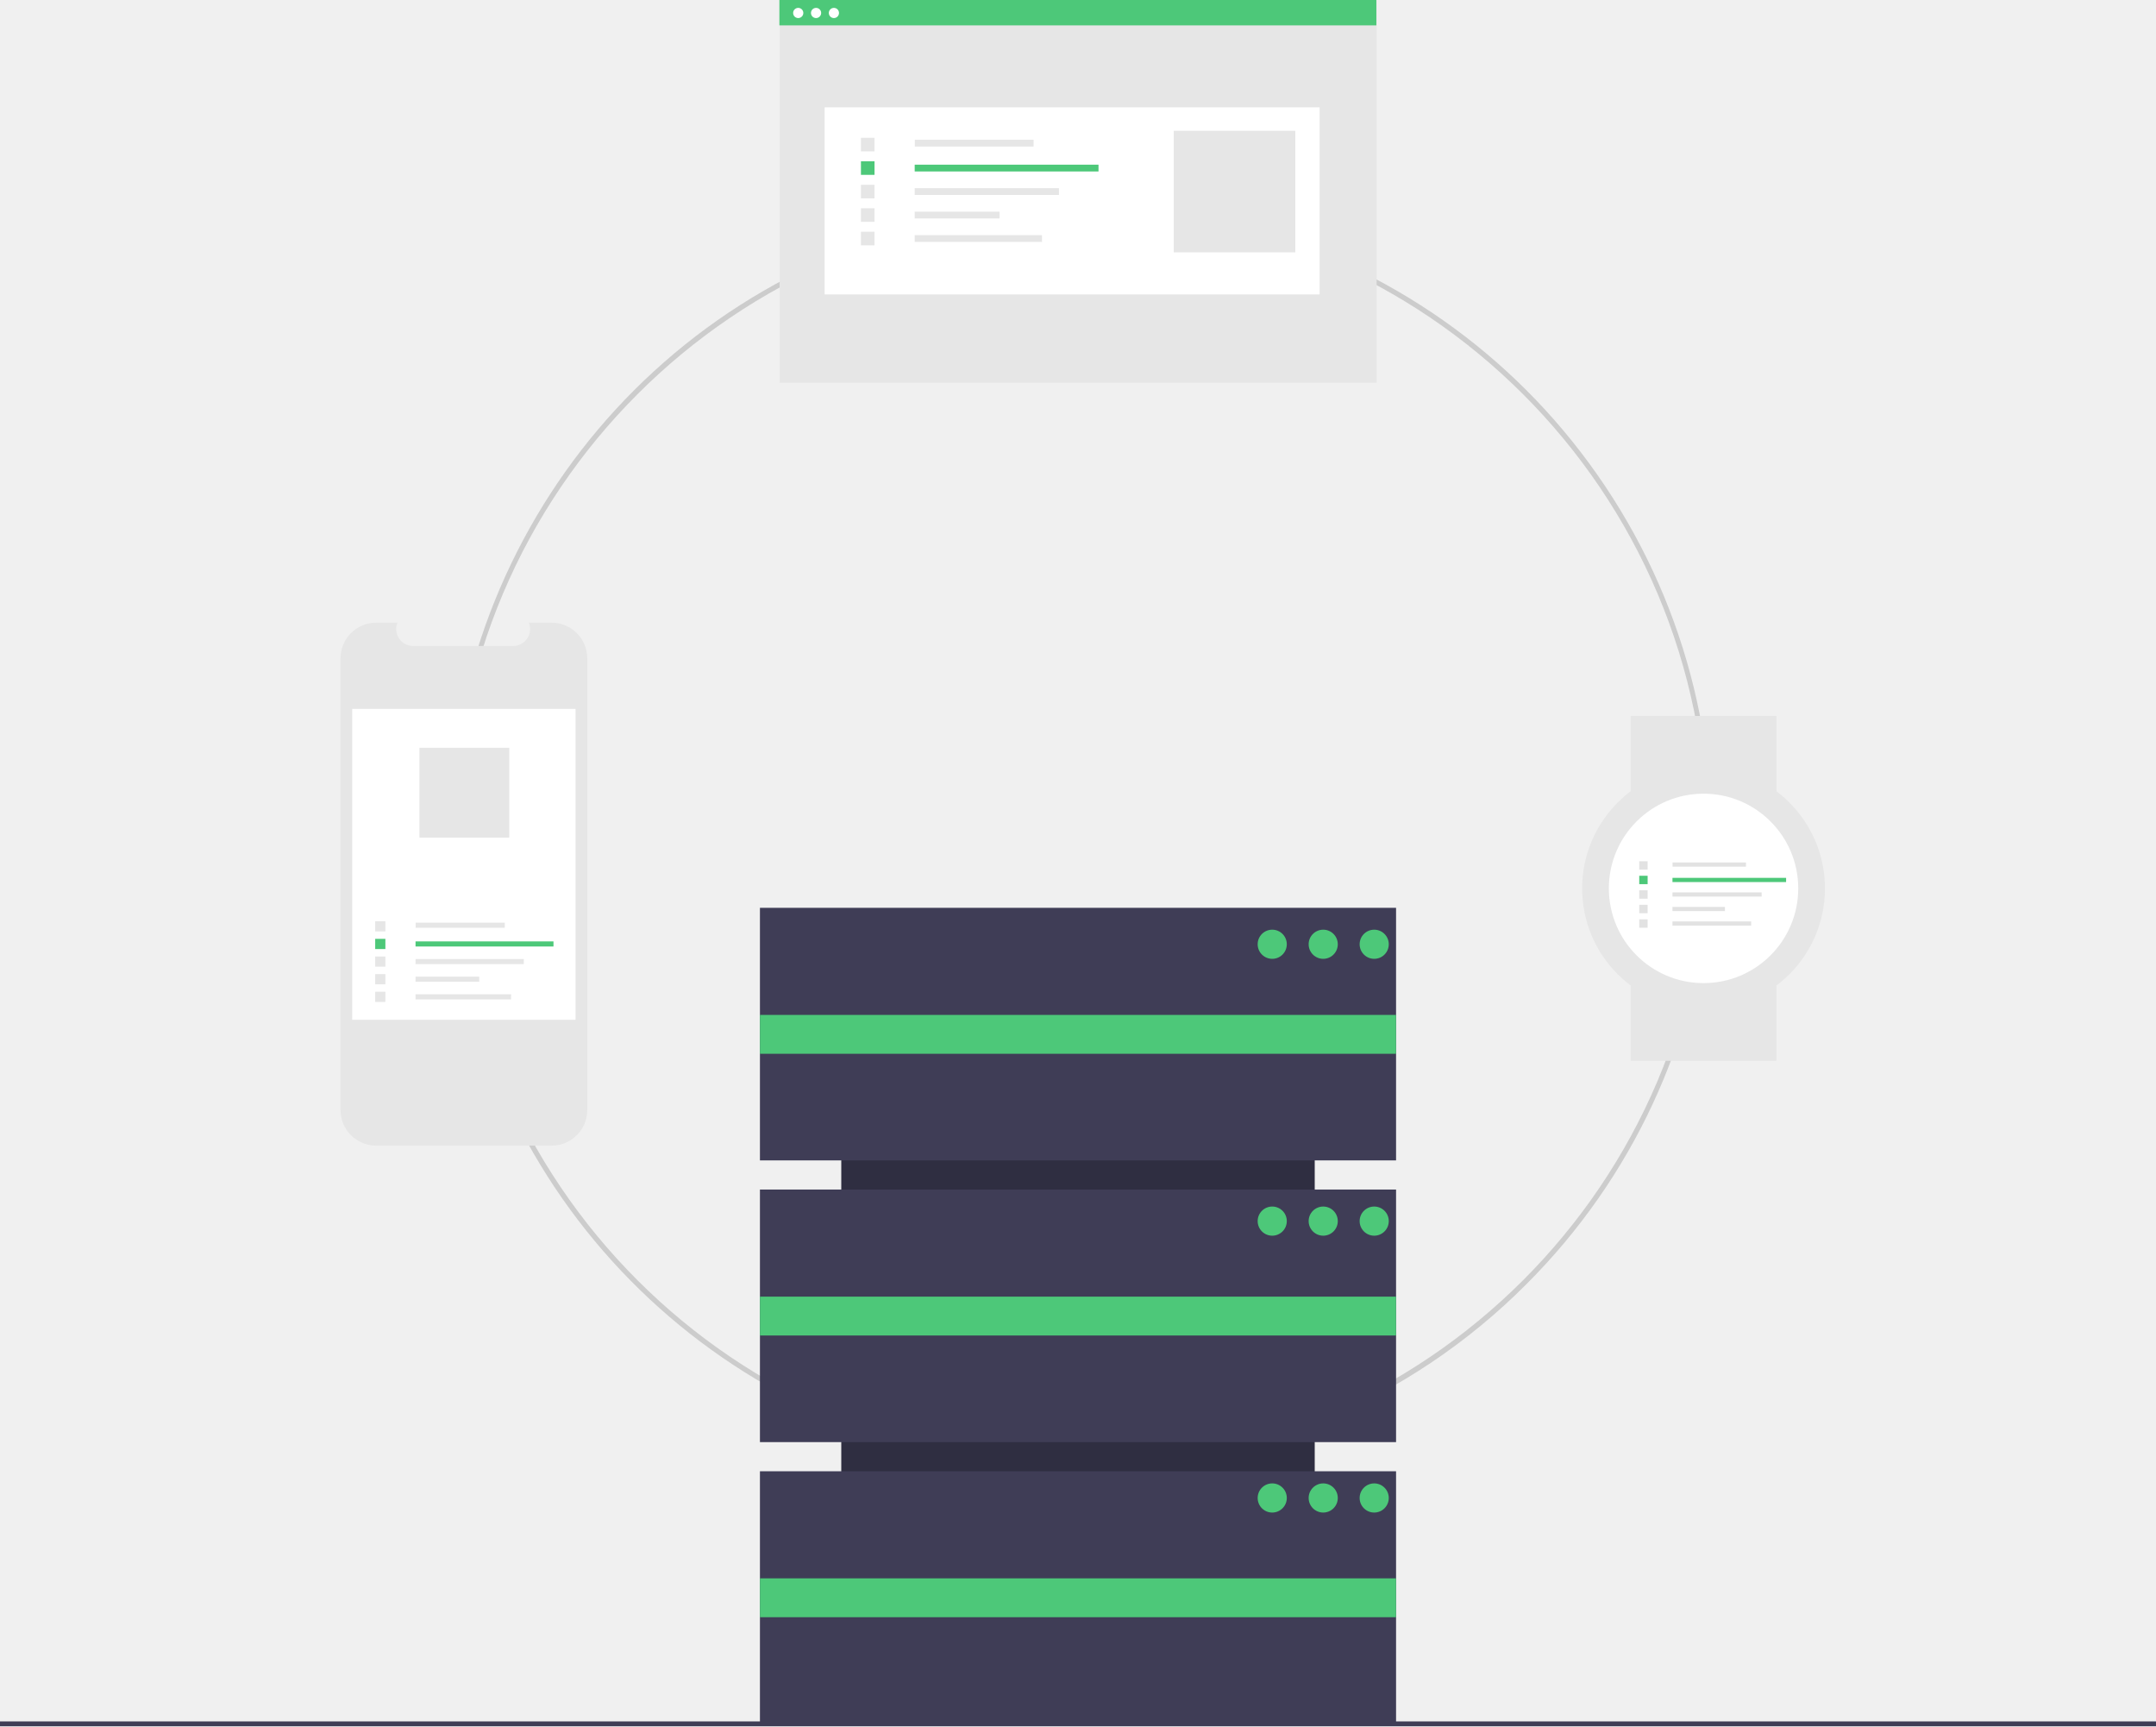
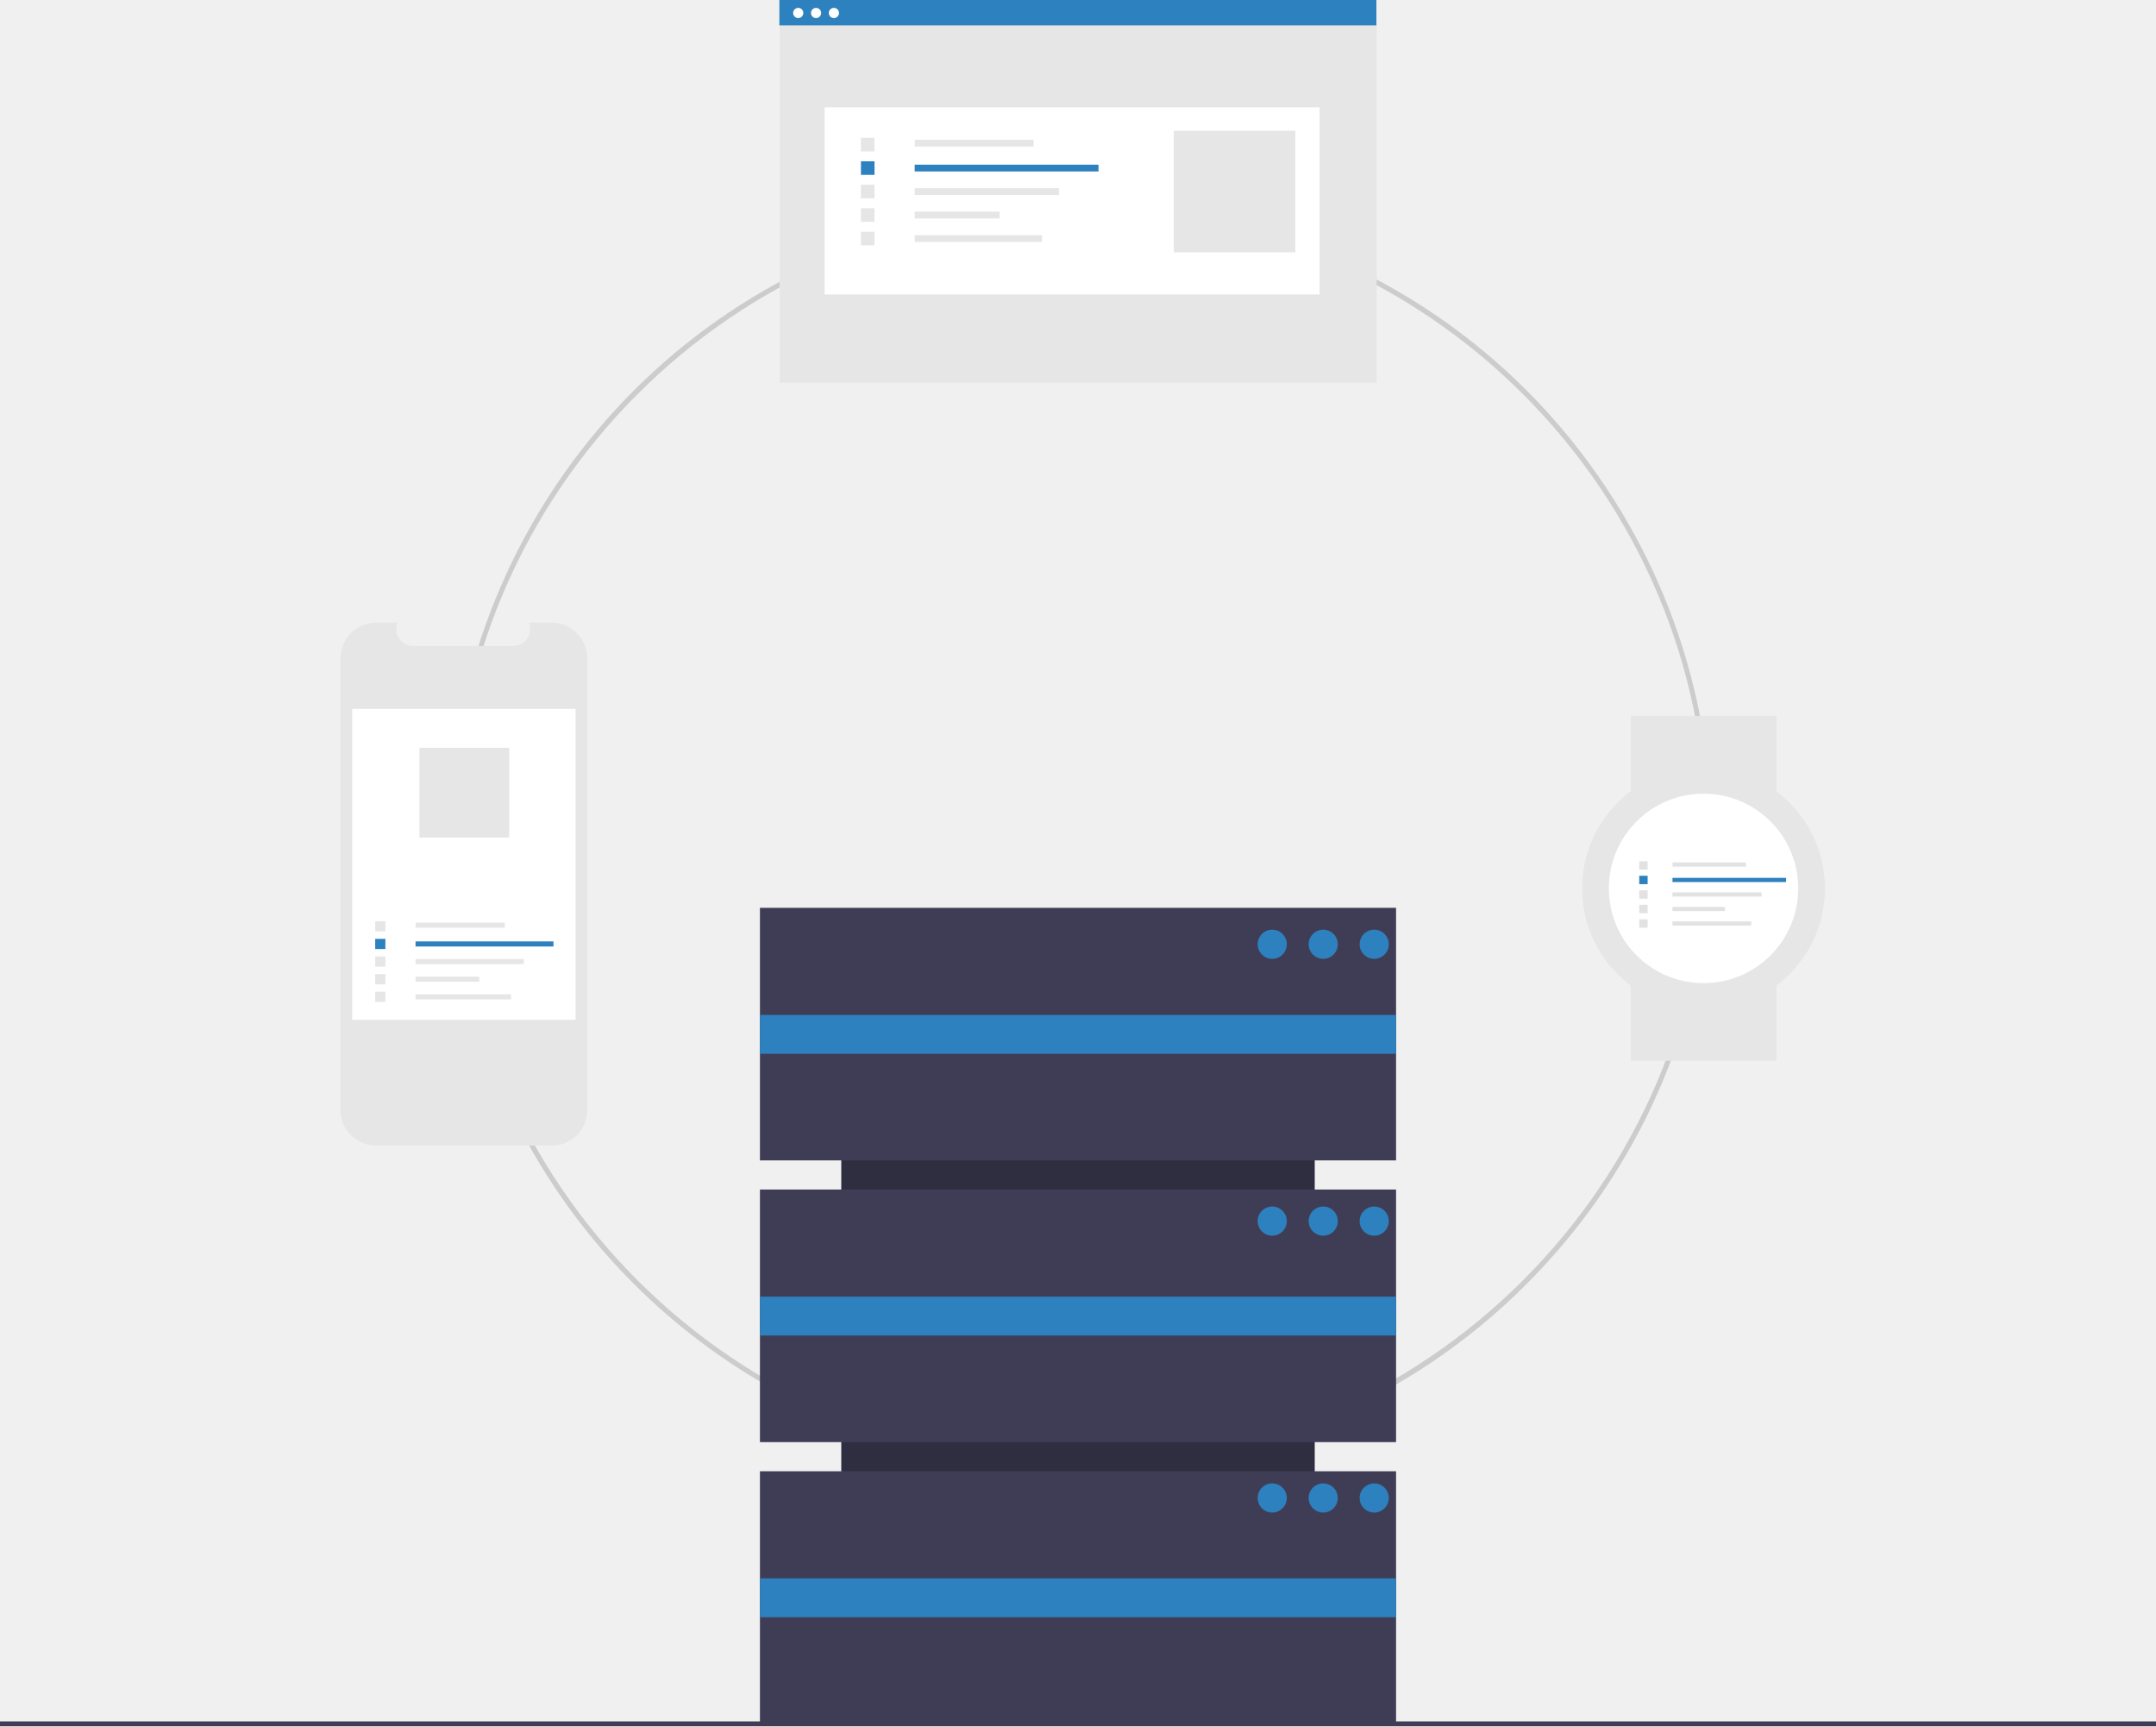
<svg xmlns="http://www.w3.org/2000/svg" id="b5d1da7b-a9c6-4711-8d73-fa7937ec989e" data-name="Layer 1" width="888" height="710.807" viewBox="0 0 888 710.807">
  <path d="M600.936,699.404a260.064,260.064,0,1,1,183.894-76.171A258.365,258.365,0,0,1,600.936,699.404Zm0-518.129c-142.297,0-258.064,115.768-258.064,258.065s115.768,258.064,258.064,258.064S859,581.637,859,439.34,743.232,181.275,600.936,181.275Z" transform="translate(-156 -94.59648)" fill="#ccc" />
  <rect x="469" y="509.904" width="262" height="195" transform="translate(1051.404 -87.19257) rotate(90)" fill="#2f2e41" />
  <rect x="313" y="373.807" width="262" height="104" fill="#3f3d56" />
  <rect x="313" y="489.807" width="262" height="104" fill="#3f3d56" />
  <rect x="313" y="605.807" width="262" height="104" fill="#3f3d56" />
-   <rect x="313" y="417.904" width="262" height="16" fill="#4dc879" />
-   <rect x="313" y="533.904" width="262" height="16" fill="#4dc879" />
-   <rect x="313" y="649.904" width="262" height="16" fill="#4dc879" />
-   <circle cx="524" cy="388.807" r="6" fill="#4dc879" />
-   <circle cx="545" cy="388.807" r="6" fill="#4dc879" />
-   <circle cx="566" cy="388.807" r="6" fill="#4dc879" />
-   <circle cx="524" cy="502.807" r="6" fill="#4dc879" />
-   <circle cx="545" cy="502.807" r="6" fill="#4dc879" />
-   <circle cx="566" cy="502.807" r="6" fill="#4dc879" />
-   <circle cx="524" cy="616.807" r="6" fill="#4dc879" />
-   <circle cx="545" cy="616.807" r="6" fill="#4dc879" />
-   <circle cx="566" cy="616.807" r="6" fill="#4dc879" />
+   <rect x="313" y="417.904" width="262" height="16" fill="#2e81bf" />
+   <rect x="313" y="533.904" width="262" height="16" fill="#2e81bf" />
+   <rect x="313" y="649.904" width="262" height="16" fill="#2e81bf" />
+   <circle cx="524" cy="388.807" r="6" fill="#2e81bf" />
+   <circle cx="545" cy="388.807" r="6" fill="#2e81bf" />
+   <circle cx="566" cy="388.807" r="6" fill="#2e81bf" />
+   <circle cx="524" cy="502.807" r="6" fill="#2e81bf" />
+   <circle cx="545" cy="502.807" r="6" fill="#2e81bf" />
+   <circle cx="566" cy="502.807" r="6" fill="#2e81bf" />
+   <circle cx="524" cy="616.807" r="6" fill="#2e81bf" />
+   <circle cx="545" cy="616.807" r="6" fill="#2e81bf" />
+   <circle cx="566" cy="616.807" r="6" fill="#2e81bf" />
  <rect y="708.807" width="888" height="2" fill="#3f3d56" />
  <path d="M397.879,365.661v185.992a14.675,14.675,0,0,1-14.672,14.672H310.928a14.677,14.677,0,0,1-14.678-14.672V365.661a14.677,14.677,0,0,1,14.678-14.672h8.768a6.978,6.978,0,0,0,6.455,9.606h41.208a6.978,6.978,0,0,0,6.455-9.606h9.392A14.675,14.675,0,0,1,397.879,365.661Z" transform="translate(-156 -94.59648)" fill="#e6e6e6" />
  <rect x="145.064" y="291.91" width="92" height="128" fill="#fff" />
  <rect x="171.186" y="379.927" width="36.72" height="2.098" fill="#e6e6e6" />
-   <rect x="171.149" y="387.632" width="56.817" height="2.098" fill="#4dc879" />
+   <rect x="171.149" y="387.632" width="56.817" height="2.098" fill="#2e81bf" />
  <rect x="171.149" y="394.89" width="44.588" height="2.098" fill="#e6e6e6" />
  <rect x="171.149" y="402.149" width="26.228" height="2.098" fill="#e6e6e6" />
  <rect x="171.149" y="409.407" width="39.343" height="2.098" fill="#e6e6e6" />
  <rect x="154.533" y="379.324" width="4.197" height="4.197" fill="#e6e6e6" />
-   <rect x="154.533" y="386.582" width="4.197" height="4.197" fill="#4dc879" />
+   <rect x="154.533" y="386.582" width="4.197" height="4.197" fill="#2e81bf" />
  <rect x="154.533" y="393.841" width="4.197" height="4.197" fill="#e6e6e6" />
  <rect x="154.533" y="401.1" width="4.197" height="4.197" fill="#e6e6e6" />
  <rect x="154.533" y="408.358" width="4.197" height="4.197" fill="#e6e6e6" />
  <rect x="172.751" y="307.91" width="36.998" height="36.998" fill="#e6e6e6" />
  <rect x="321.111" y="0.139" width="245.884" height="157.475" fill="#e6e6e6" />
  <rect x="339.647" y="44.195" width="203.861" height="77.035" fill="#fff" />
  <rect x="376.789" y="57.542" width="48.927" height="2.796" fill="#e6e6e6" />
-   <rect x="376.74" y="67.807" width="75.705" height="2.796" fill="#4dc879" />
+   <rect x="376.74" y="67.807" width="75.705" height="2.796" fill="#2e81bf" />
  <rect x="376.74" y="77.479" width="59.411" height="2.796" fill="#e6e6e6" />
  <rect x="376.74" y="87.151" width="34.948" height="2.796" fill="#e6e6e6" />
  <rect x="376.74" y="96.822" width="52.422" height="2.796" fill="#e6e6e6" />
  <rect x="354.601" y="56.738" width="5.592" height="5.592" fill="#e6e6e6" />
-   <rect x="354.601" y="66.409" width="5.592" height="5.592" fill="#4dc879" />
+   <rect x="354.601" y="66.409" width="5.592" height="5.592" fill="#2e81bf" />
  <rect x="354.601" y="76.081" width="5.592" height="5.592" fill="#e6e6e6" />
  <rect x="354.601" y="85.753" width="5.592" height="5.592" fill="#e6e6e6" />
  <rect x="354.601" y="95.424" width="5.592" height="5.592" fill="#e6e6e6" />
  <rect x="483.445" y="53.847" width="50.059" height="50.059" fill="#e6e6e6" />
-   <rect x="321.006" width="245.884" height="10.446" fill="#4dc879" />
+   <rect x="321.006" width="245.884" height="10.446" fill="#2e81bf" />
  <circle cx="328.768" cy="5.341" r="2.097" fill="#fff" />
  <circle cx="336.117" cy="5.341" r="2.097" fill="#fff" />
  <circle cx="343.466" cy="5.341" r="2.097" fill="#fff" />
  <rect x="671.648" y="294.807" width="60" height="31" fill="#e6e6e6" />
  <rect x="671.648" y="405.807" width="60" height="31" fill="#e6e6e6" />
  <circle cx="701.648" cy="365.807" r="50" fill="#e6e6e6" />
  <circle cx="701.648" cy="365.807" r="39" fill="#fff" />
  <rect x="688.877" y="355.122" width="30.247" height="1.728" fill="#e2e2e2" />
-   <rect x="688.846" y="361.468" width="46.802" height="1.728" fill="#4dc879" />
+   <rect x="688.846" y="361.468" width="46.802" height="1.728" fill="#2e81bf" />
  <rect x="688.846" y="367.447" width="36.728" height="1.728" fill="#e2e2e2" />
  <rect x="688.846" y="373.426" width="21.605" height="1.728" fill="#e2e2e2" />
  <rect x="688.846" y="379.405" width="32.407" height="1.728" fill="#e2e2e2" />
  <rect x="675.16" y="354.625" width="3.457" height="3.457" fill="#e2e2e2" />
-   <rect x="675.16" y="360.604" width="3.457" height="3.457" fill="#4dc879" />
+   <rect x="675.16" y="360.604" width="3.457" height="3.457" fill="#2e81bf" />
  <rect x="675.16" y="366.583" width="3.457" height="3.457" fill="#e2e2e2" />
  <rect x="675.16" y="372.562" width="3.457" height="3.457" fill="#e2e2e2" />
  <rect x="675.16" y="378.541" width="3.457" height="3.457" fill="#e2e2e2" />
</svg>
